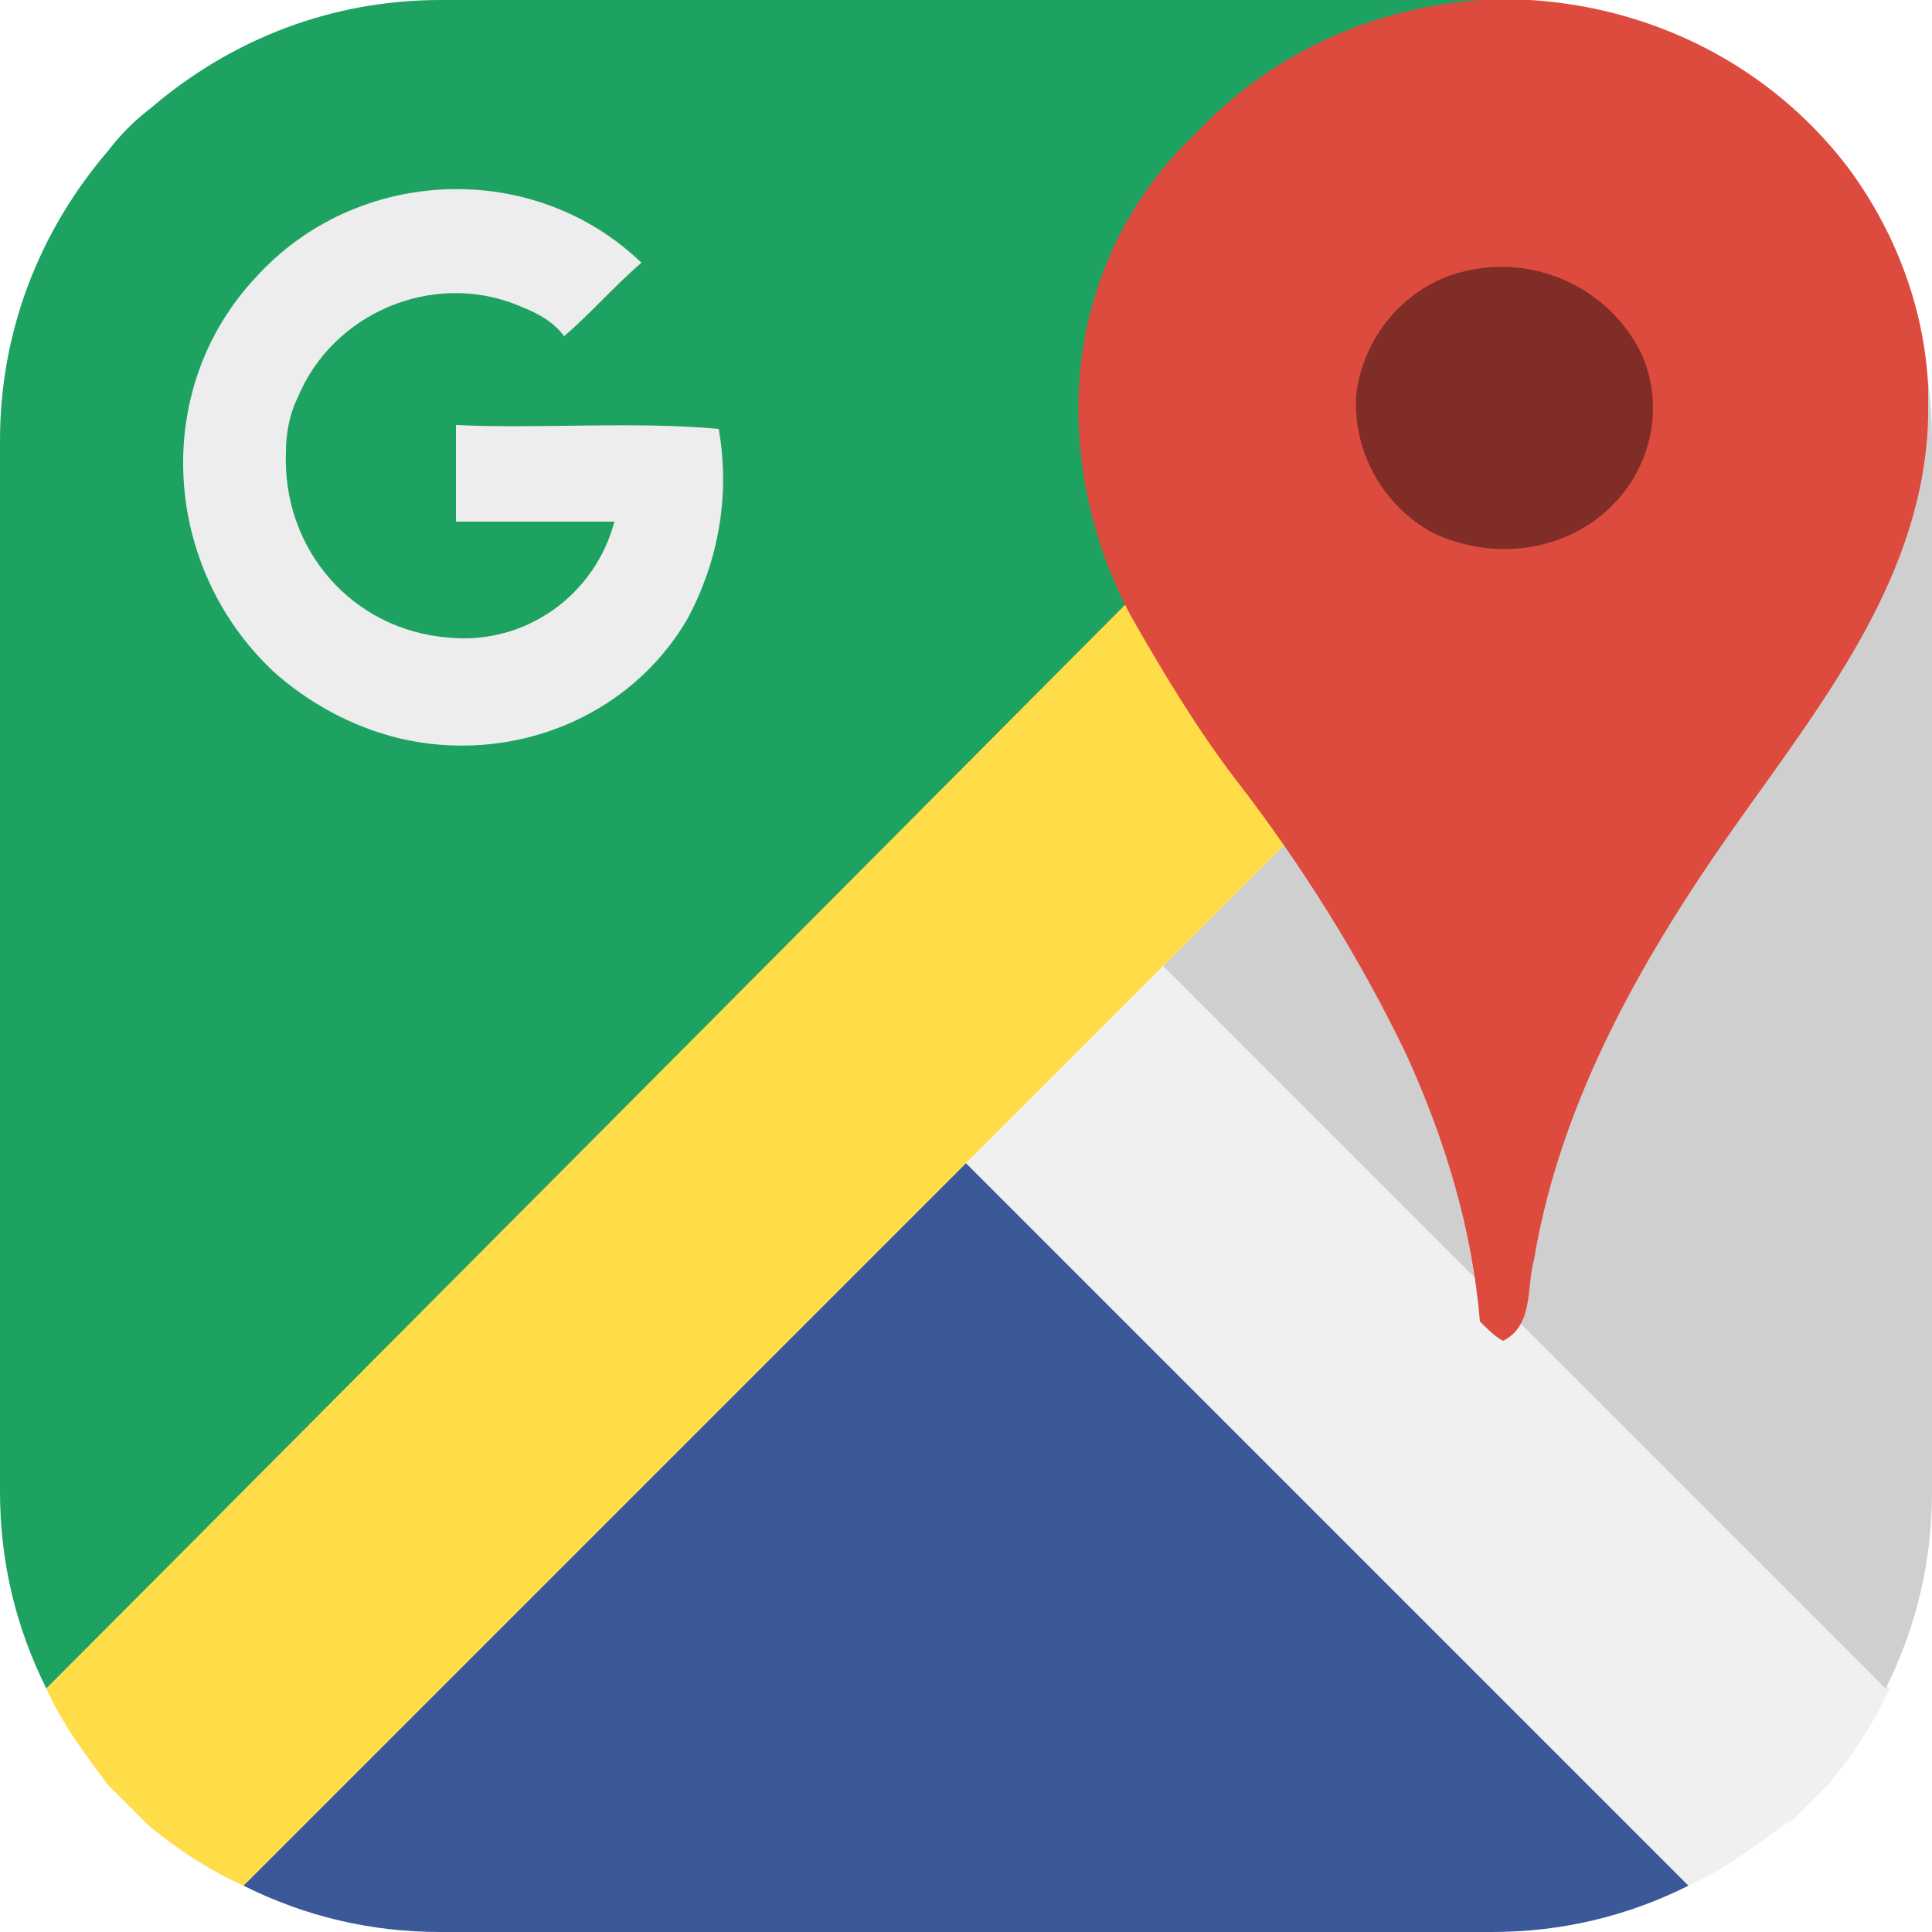
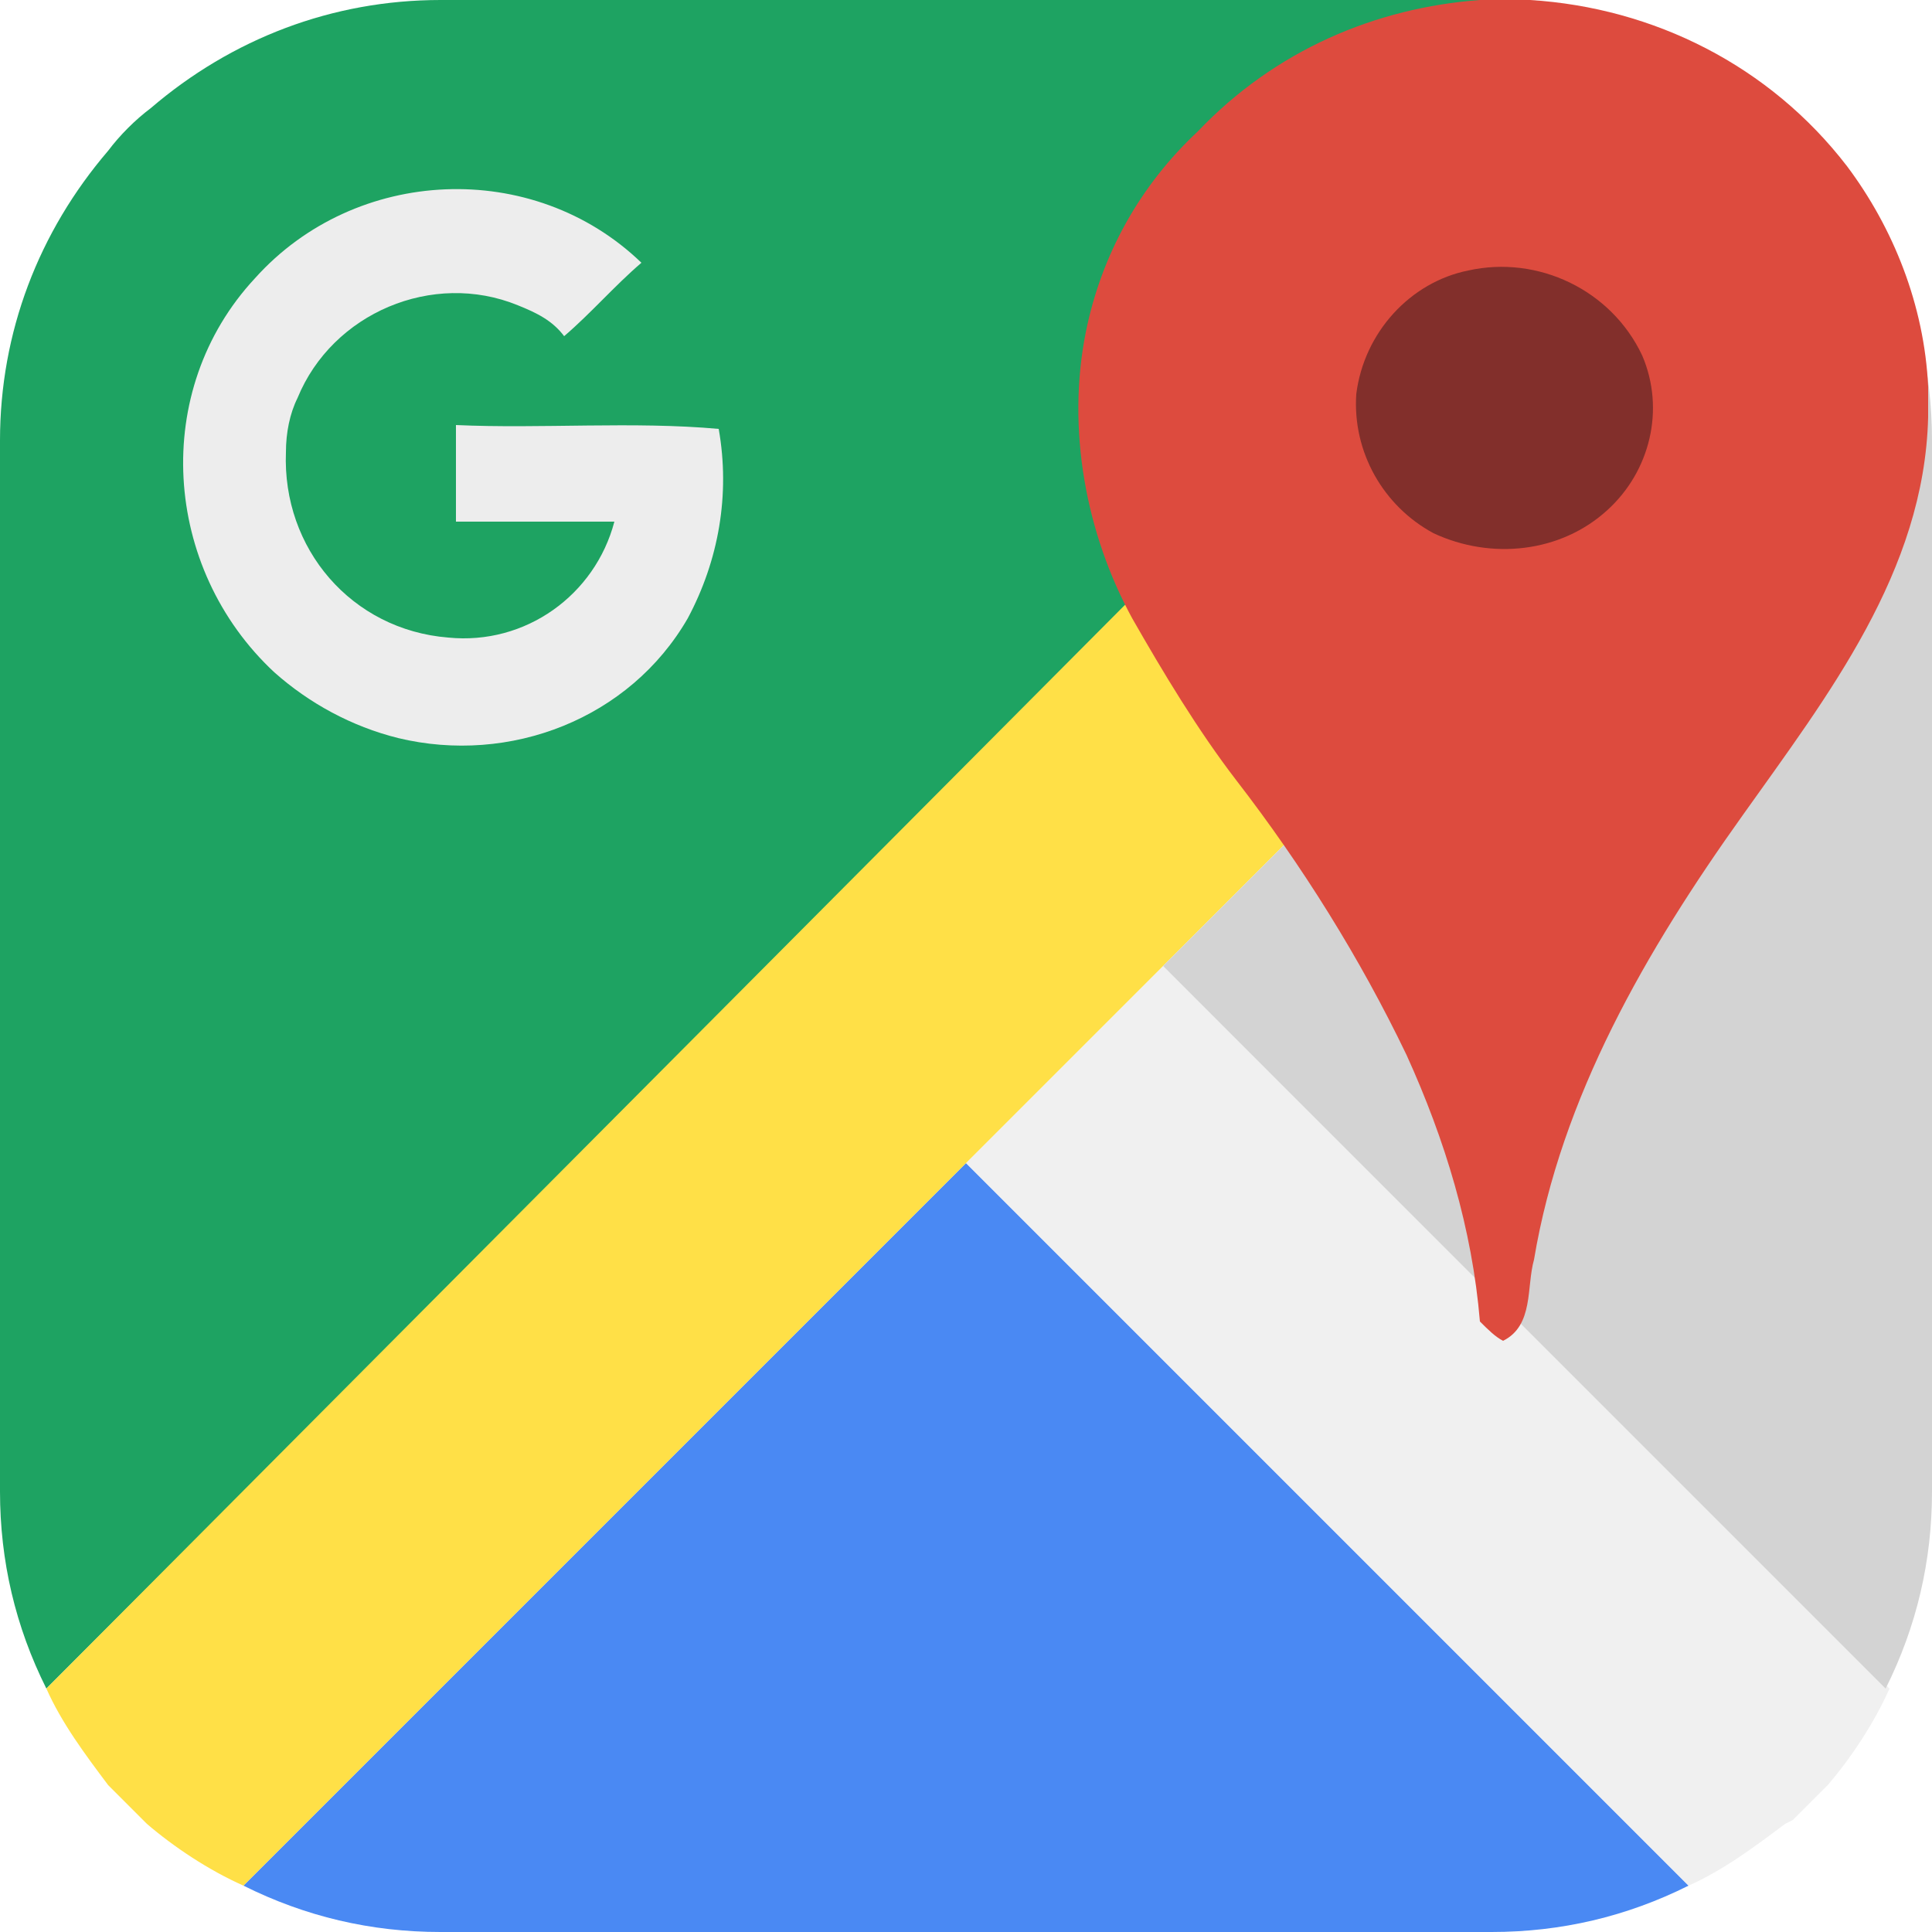
- <svg xmlns="http://www.w3.org/2000/svg" version="1.0" id="Layer_1" x="0px" y="0px" viewBox="0 0 50 50" enable-background="new 0 0 50 50" xml:space="preserve">
-   <path id="gm8" fill="#1DA262" d="M43.7,1.2C42.1,0.4,40.4,0,38.6,0H11.4C8.6,0,6,1,3.9,2.8C3.5,3.1,3.1,3.5,2.8,3.9  C1,6,0,8.6,0,11.4v27.2c0,1.8,0.4,3.5,1.2,5.1L43.7,1.2z" />
-   <path id="gm7" fill="#3B5998" d="M25,30.1L6.3,48.8c1.6,0.8,3.3,1.2,5.1,1.2h27.2c1.8,0,3.5-0.4,5.1-1.2L25,30.1z" />
+ <svg xmlns="http://www.w3.org/2000/svg" version="1.0" id="Layer_1" x="0px" y="0px" width="50px" height="50px" viewBox="0 0 50 50" enable-background="new 0 0 50 50" xml:space="preserve">
+   <path id="gm8" fill="#1EA362" d="M43.7,1.2C42.1,0.4,40.4,0,38.6,0H11.4C8.6,0,6,1,3.9,2.8C3.5,3.1,3.1,3.5,2.8,3.9  C1,6,0,8.6,0,11.4v27.2c0,1.8,0.4,3.5,1.2,5.1L43.7,1.2z" />
+   <path id="gm7" fill="#4A89F3" d="M25,30.1L6.3,48.8c1.6,0.8,3.3,1.2,5.1,1.2h27.2c1.8,0,3.5-0.4,5.1-1.2L25,30.1z" />
  <path id="gm6" fill="#F0F0F0" d="M25,30.1L25,30.1l18.7,18.7c0.9-0.4,1.7-1,2.5-1.6l0.2-0.1c0.3-0.3,0.6-0.6,0.9-0.9  c0.6-0.7,1.2-1.6,1.6-2.5L30.1,25L25,30.1z" />
-   <path id="gm5" fill="#FEDD48" d="M48.8,6.3c-0.4-0.9-1-1.7-1.6-2.5c-0.3-0.4-0.7-0.7-1.1-1.1c-0.7-0.6-1.6-1.2-2.5-1.6L1.2,43.7  c0.4,0.9,1,1.7,1.6,2.5l0.1,0.1c0.3,0.3,0.6,0.6,0.9,0.9c0.7,0.6,1.6,1.2,2.5,1.6L25,30.1l5.1-5.1l0,0L48.8,6.3z" />
-   <path id="gm4" fill="#CFCFCF" d="M48.8,43.7c0.8-1.6,1.2-3.3,1.2-5.1V11.4c0-1.8-0.4-3.5-1.2-5.1L30.1,25L48.8,43.7z" />
-   <path id="gm3" fill="#EDEDED" d="M10.3,19.1c2.9,0.7,6-0.5,7.5-3.1c0.8-1.5,1.1-3.2,0.8-4.9c-2.2-0.2-4.6,0-6.8-0.1  c0,0.8,0,1.7,0,2.5c1.4,0,2.7,0,4.1,0c-0.5,1.9-2.3,3.2-4.3,3c-2.5-0.2-4.3-2.3-4.2-4.8c0-0.5,0.1-1,0.3-1.4  c0.9-2.2,3.5-3.3,5.7-2.4c0.5,0.2,0.9,0.4,1.2,0.8c0.7-0.6,1.3-1.3,2-1.9C13.8,4.1,9.2,4.3,6.6,7.2c-2.7,2.9-2.4,7.5,0.5,10.2  C8,18.2,9.1,18.8,10.3,19.1L10.3,19.1z" />
-   <path id="gm2" fill="#DC4B3E" d="M38.3,0h1.3c3.2,0.2,6.2,1.7,8.2,4.3c1.2,1.6,2,3.6,2.1,5.7v0.8c-0.1,4-2.6,7.2-4.8,10.3  c-2.5,3.5-4.7,7.3-5.4,11.5c-0.2,0.7,0,1.7-0.8,2.1c-0.2-0.1-0.4-0.3-0.6-0.5c-0.2-2.4-0.9-4.7-1.9-6.9c-1.2-2.5-2.7-4.9-4.4-7.1  c-1-1.3-1.9-2.8-2.7-4.2c-1.2-2.2-1.7-4.9-1.2-7.4c0.4-2,1.4-3.8,2.9-5.2C33,1.3,35.6,0.2,38.3,0z" />
-   <path id="gm1" fill="#802C27" d="M38,7c1.8-0.4,3.7,0.5,4.5,2.2c0.6,1.4,0.2,3-0.9,4c-1.2,1.1-3,1.3-4.5,0.6c-1.3-0.7-2.1-2.1-2-3.6  C35.3,8.6,36.5,7.3,38,7z" />
+   <path id="gm5" fill="#FFE047" d="M48.8,6.3c-0.4-0.9-1-1.7-1.6-2.5c-0.3-0.4-0.7-0.7-1.1-1.1c-0.7-0.6-1.6-1.2-2.5-1.6L1.2,43.7  c0.4,0.9,1,1.7,1.6,2.5l0.1,0.1c0.3,0.3,0.6,0.6,0.9,0.9c0.7,0.6,1.6,1.2,2.5,1.6L25,30.1l5.1-5.1l0,0L48.8,6.3z" />
+   <path id="gm4" fill="#D3D3D3" d="M48.8,43.7c0.8-1.6,1.2-3.3,1.2-5.1V11.4c0-1.8-0.4-3.5-1.2-5.1L30.1,25L48.8,43.7z" />
+   <path id="gm3" fill="#EDEDED" d="M10.3,19.1c2.9,0.7,6-0.5,7.5-3.1c0.8-1.5,1.1-3.2,0.8-4.9c-2.2-0.2-4.6,0-6.8-0.1  c0,0.8,0,1.7,0,2.5c1.4,0,2.7,0,4.1,0c-0.5,1.9-2.3,3.2-4.3,3c-2.5-0.2-4.3-2.3-4.2-4.8c0-0.5,0.1-1,0.3-1.4  c0.9-2.2,3.5-3.3,5.7-2.4c0.5,0.2,0.9,0.4,1.2,0.8c0.7-0.6,1.3-1.3,2-1.9c-2.8-2.7-7.4-2.5-10,0.4c-2.7,2.9-2.4,7.5,0.5,10.2  C8,18.2,9.1,18.8,10.3,19.1L10.3,19.1z" />
+   <path id="gm2" fill="#DD4B3E" d="M38.3,0h1.3c3.2,0.2,6.2,1.7,8.2,4.3c1.2,1.6,2,3.6,2.1,5.7v0.8c-0.1,4-2.6,7.2-4.8,10.3  c-2.5,3.5-4.7,7.3-5.4,11.5c-0.2,0.7,0,1.7-0.8,2.1c-0.2-0.1-0.4-0.3-0.6-0.5c-0.2-2.4-0.9-4.7-1.9-6.9c-1.2-2.5-2.7-4.9-4.4-7.1  c-1-1.3-1.9-2.8-2.7-4.2c-1.2-2.2-1.7-4.9-1.2-7.4c0.4-2,1.4-3.8,2.9-5.2C33,1.3,35.6,0.2,38.3,0z" />
+   <path id="gm1" fill="#822F2B" d="M38,7c1.8-0.4,3.7,0.5,4.5,2.2c0.6,1.4,0.2,3-0.9,4c-1.2,1.1-3,1.3-4.5,0.6c-1.3-0.7-2.1-2.1-2-3.6  C35.3,8.6,36.5,7.3,38,7z" />
</svg>
